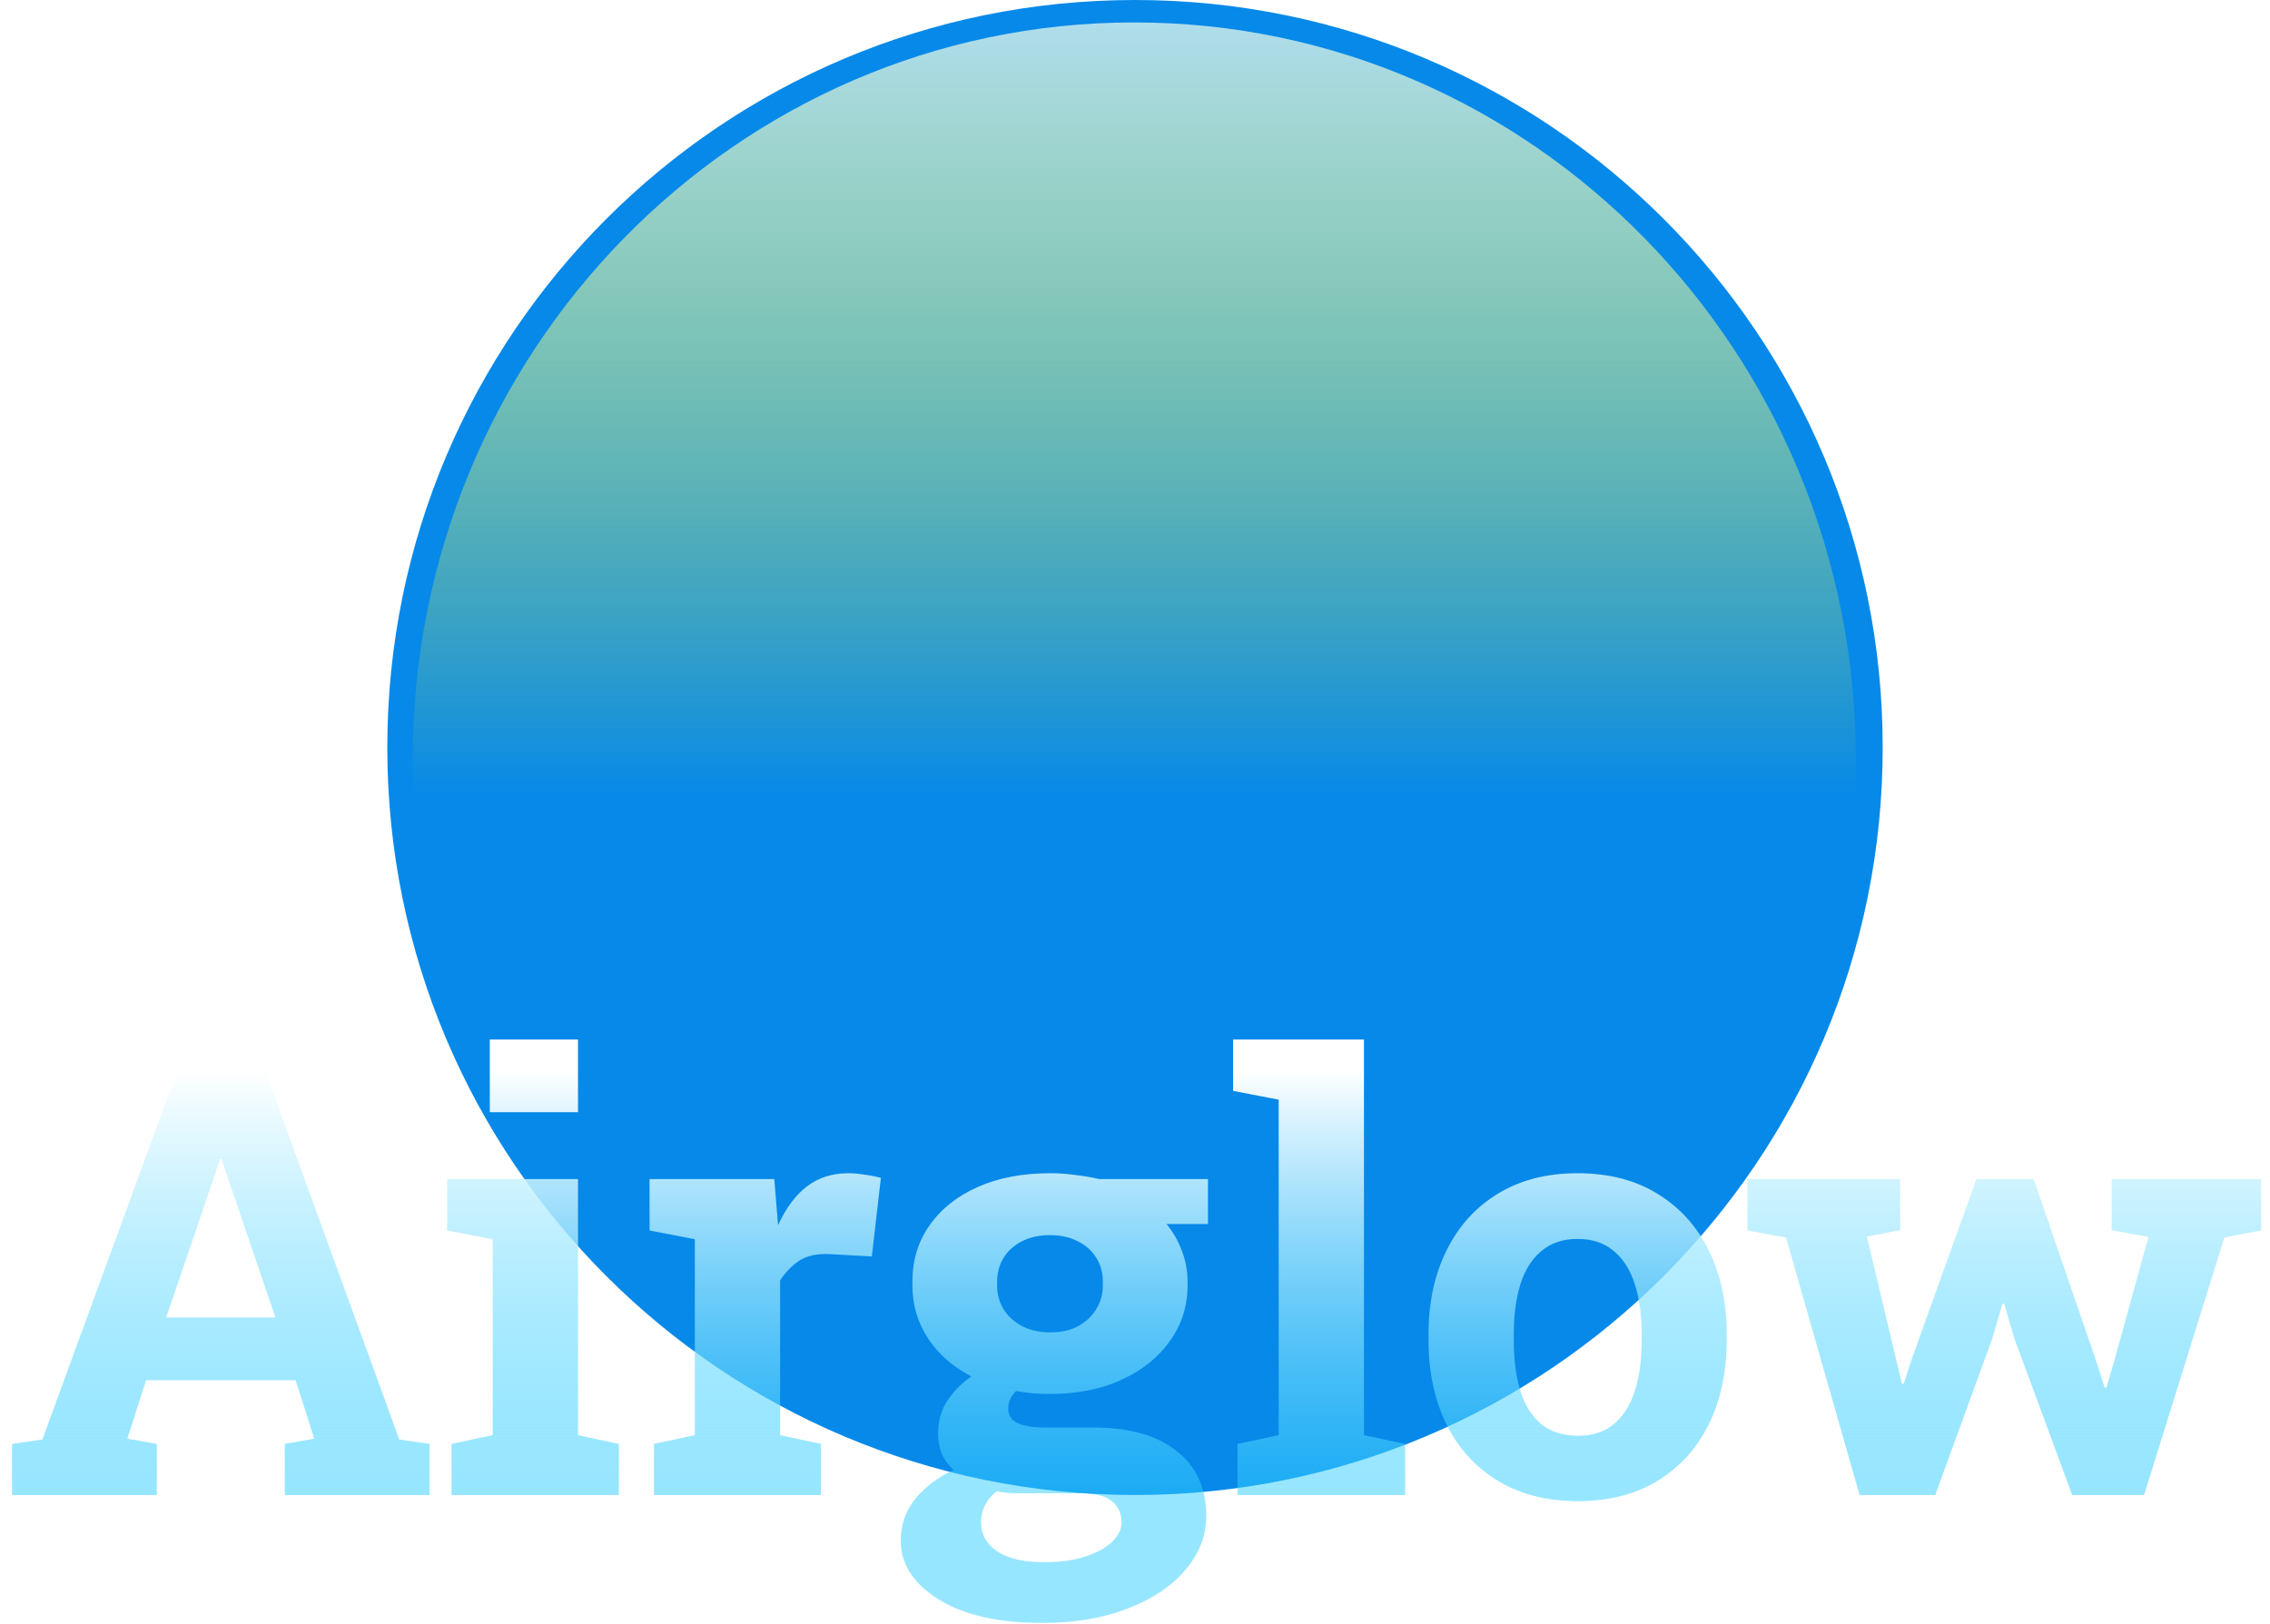
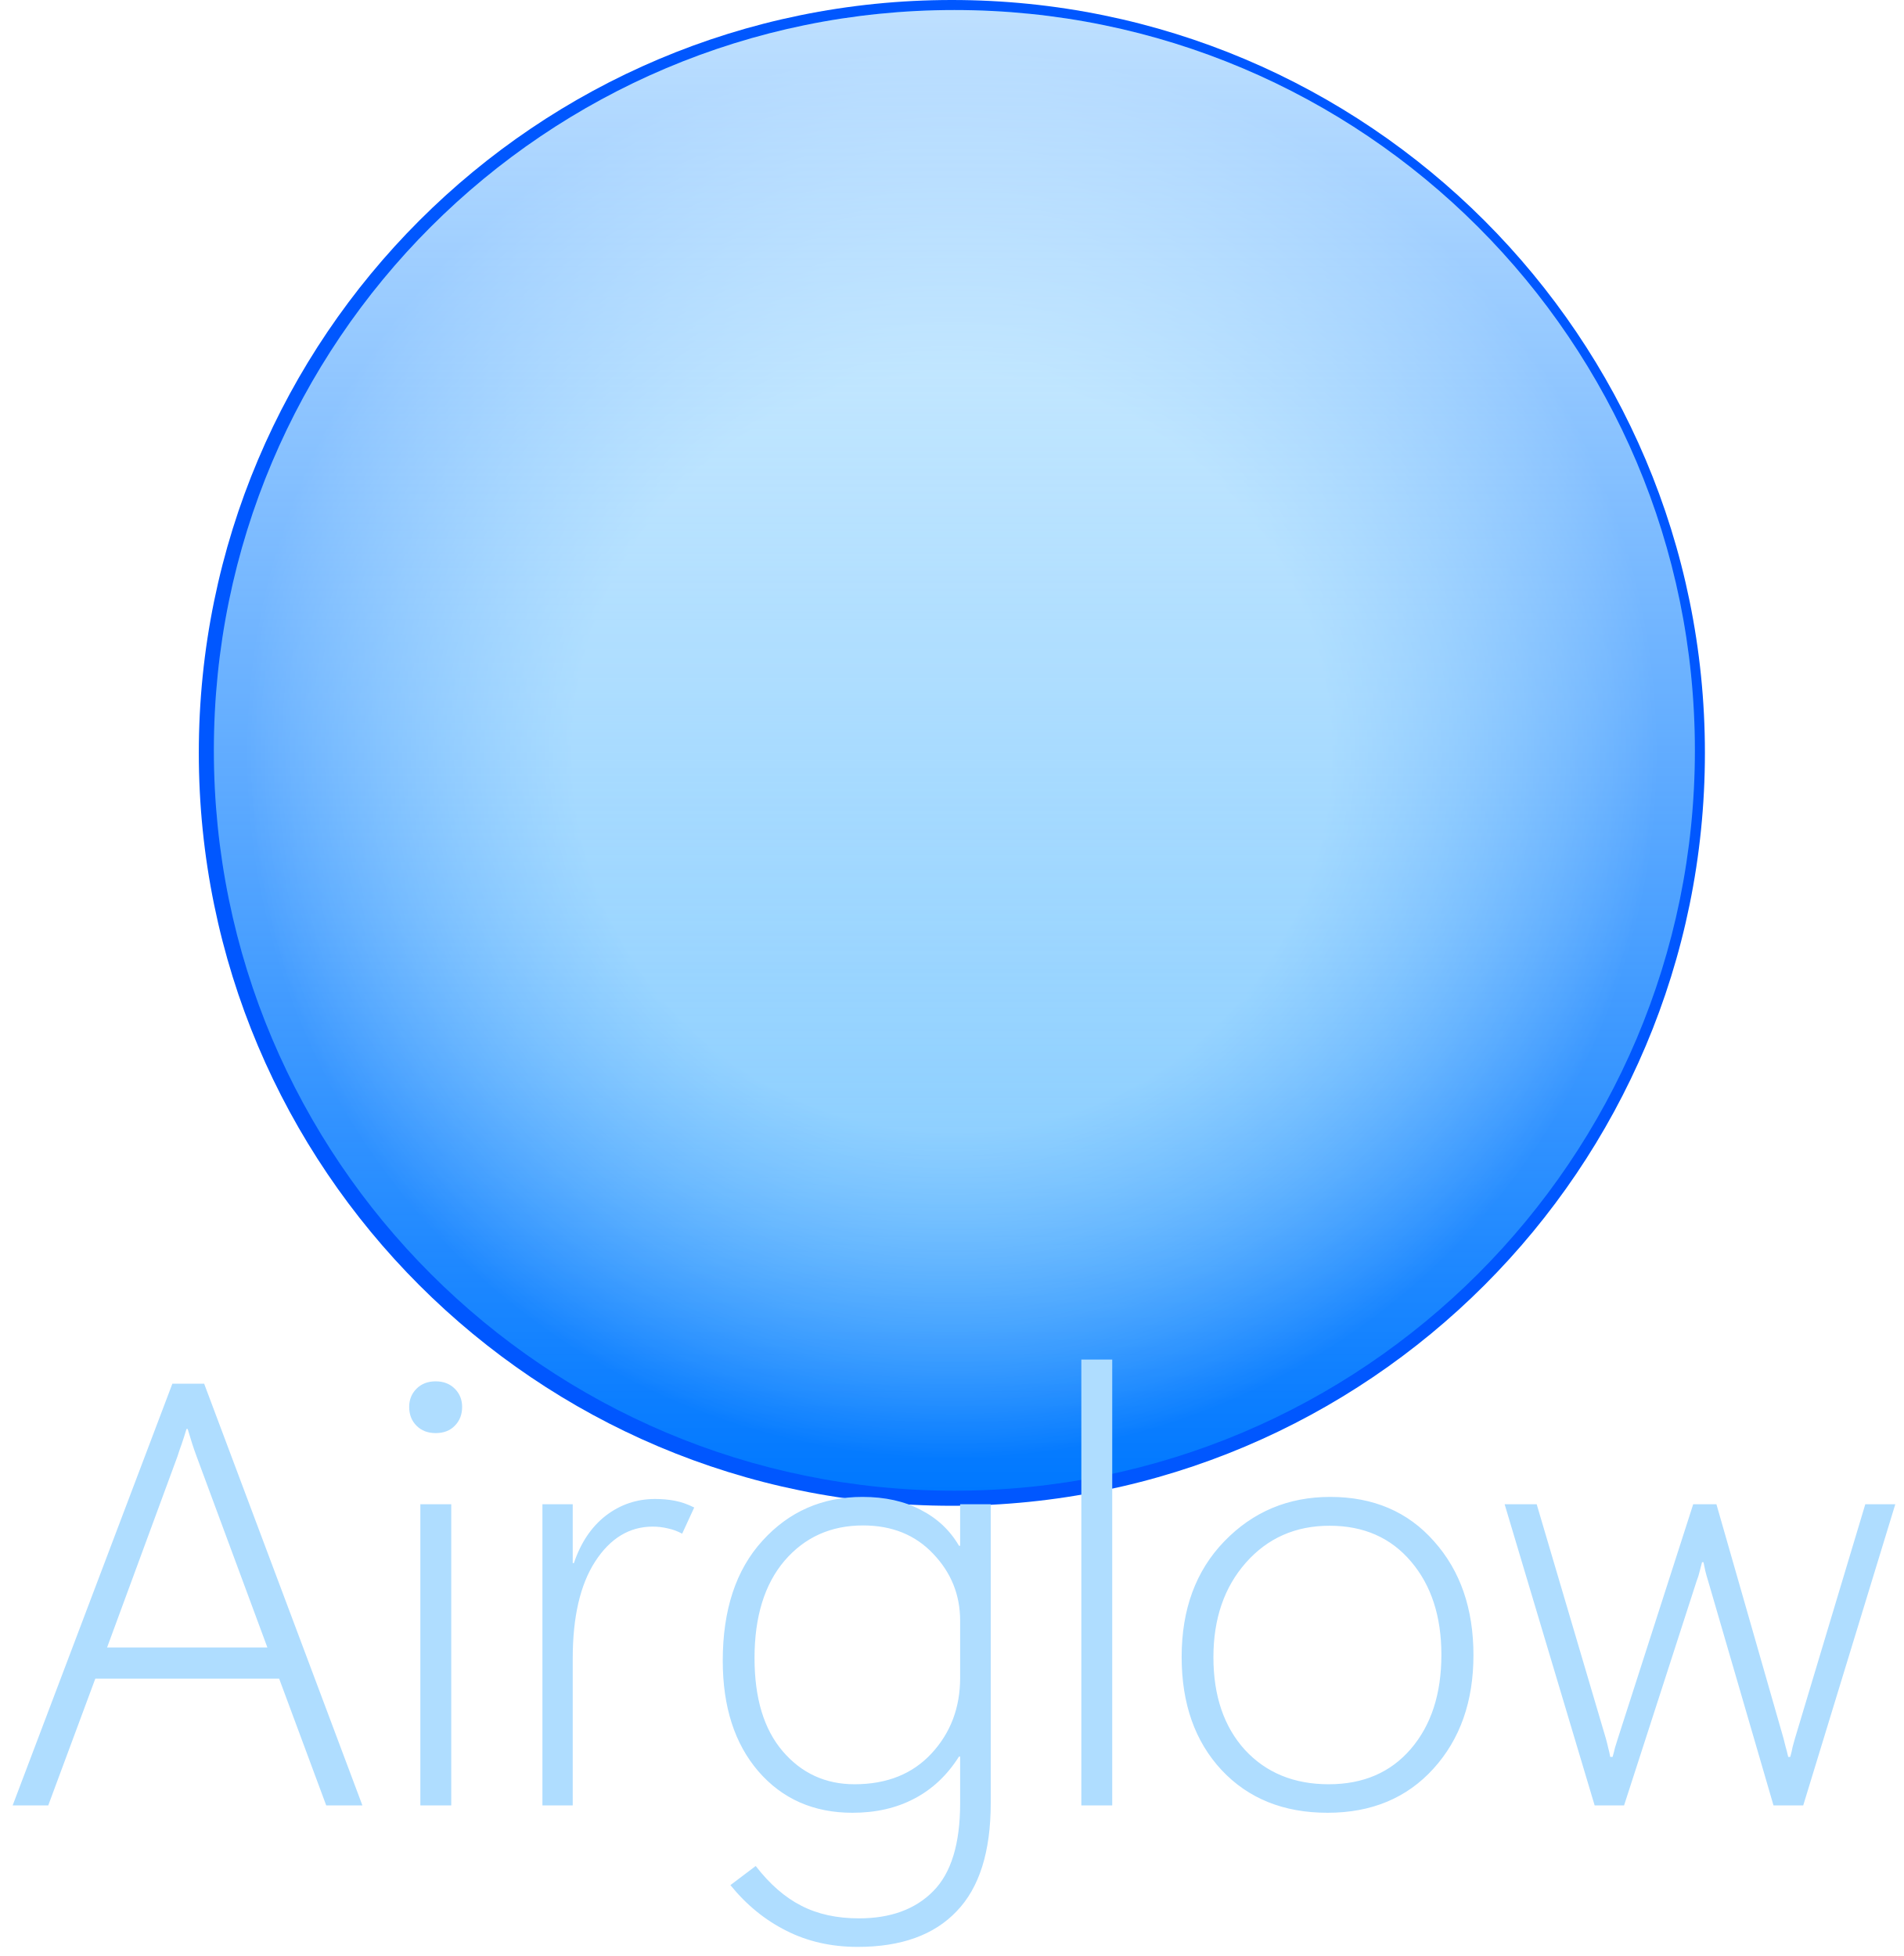
- <svg xmlns="http://www.w3.org/2000/svg" width="1518" height="1086" viewBox="0 0 1518 1086" fill="none">
-   <circle cx="759" cy="500" r="500" fill="#0689E9" />
-   <ellipse cx="758.5" cy="507.5" rx="482.5" ry="492.5" fill="url(#paint0_linear_7_49)" />
-   <path d="M8.008 1000V965.82L28.32 962.891L118.75 715.625H177.148L266.992 962.891L287.305 965.82V1000H190.43V965.82L210.156 962.305L197.656 923.242H97.656L85.156 962.305L104.883 965.82V1000H8.008ZM111.133 881.25H184.18L150.977 783.789L148.242 775.195H147.07L144.141 784.375L111.133 881.25ZM301.953 1000V965.82L329.492 959.961V828.906L299.023 823.047V788.672H386.523V959.961L413.867 965.82V1000H301.953ZM327.539 743.945V695.312H386.523V743.945H327.539ZM437.305 1000V965.82L464.648 959.961V828.906L434.375 823.047V788.672H517.773L519.922 814.844L520.312 819.531C525.521 808.073 531.966 799.414 539.648 793.555C547.331 787.695 556.51 784.766 567.188 784.766C570.573 784.766 574.284 785.091 578.32 785.742C582.357 786.263 585.938 786.979 589.062 787.891L583.008 840.43L554.688 838.867C546.615 838.477 540.039 839.844 534.961 842.969C530.013 846.094 525.586 850.586 521.68 856.445V959.961L549.023 965.82V1000H437.305ZM697.07 1085.55C667.513 1085.55 644.336 1080.27 627.539 1069.73C610.742 1059.18 602.344 1046.16 602.344 1030.66C602.344 1019.99 605.599 1010.61 612.109 1002.54C618.62 994.596 627.148 988.151 637.695 983.203C634.31 980.208 631.706 976.693 629.883 972.656C628.19 968.62 627.344 963.997 627.344 958.789C627.344 950.456 629.362 943.229 633.398 937.109C637.435 930.859 642.839 925.391 649.609 920.703C637.109 914.193 627.409 905.664 620.508 895.117C613.607 884.44 610.156 872.721 610.156 859.961V857.227C610.156 842.904 613.997 830.339 621.68 819.531C629.362 808.594 640.104 800.065 653.906 793.945C667.708 787.826 683.789 784.766 702.148 784.766C708.008 784.766 713.672 785.156 719.141 785.938C724.74 786.589 730.078 787.5 735.156 788.672H807.812V818.75H780.078C784.635 824.349 788.086 830.404 790.43 836.914C792.904 843.294 794.141 850.065 794.141 857.227V859.961C794.141 873.633 790.234 885.938 782.422 896.875C774.74 907.812 763.997 916.471 750.195 922.852C736.393 929.232 720.378 932.422 702.148 932.422C698.633 932.422 694.922 932.292 691.016 932.031C687.24 931.641 683.398 931.12 679.492 930.469C677.93 932.031 676.628 933.789 675.586 935.742C674.674 937.695 674.219 939.909 674.219 942.383C674.219 946.81 676.367 950 680.664 951.953C684.961 953.906 691.016 954.883 698.828 954.883H731.25C755.078 954.883 773.568 960.091 786.719 970.508C800 980.794 806.641 995.247 806.641 1013.87C806.641 1027.15 802.018 1039.19 792.773 1050C783.659 1060.81 770.898 1069.4 754.492 1075.78C738.086 1082.29 718.945 1085.55 697.07 1085.55ZM698.242 1044.92C709.18 1044.92 718.49 1043.62 726.172 1041.02C733.984 1038.41 739.909 1035.09 743.945 1031.05C747.982 1027.02 750 1022.72 750 1018.16C750 1012.3 747.852 1007.62 743.555 1004.1C739.258 1000.59 732.227 998.828 722.461 998.828H683.398C680.273 998.828 677.279 998.763 674.414 998.633C671.68 998.372 669.076 997.982 666.602 997.461C664.518 999.023 662.63 1000.91 660.938 1003.12C659.375 1005.34 658.138 1007.75 657.227 1010.35C656.445 1012.96 656.055 1015.69 656.055 1018.55C656.055 1026.24 659.57 1032.55 666.602 1037.5C673.763 1042.45 684.31 1044.92 698.242 1044.92ZM702.344 891.211C709.505 891.211 715.69 889.844 720.898 887.109C726.107 884.245 730.143 880.469 733.008 875.781C736.003 870.964 737.5 865.69 737.5 859.961V857.227C737.5 851.237 736.003 845.898 733.008 841.211C730.143 836.523 726.042 832.878 720.703 830.273C715.495 827.539 709.31 826.172 702.148 826.172C694.987 826.172 688.737 827.539 683.398 830.273C678.06 833.008 673.958 836.719 671.094 841.406C668.229 846.094 666.797 851.367 666.797 857.227V859.961C666.797 865.69 668.229 870.964 671.094 875.781C674.089 880.469 678.255 884.245 683.594 887.109C688.932 889.844 695.182 891.211 702.344 891.211ZM827.539 1000V965.82L855.078 959.961V735.547L824.609 729.688V695.312H912.109V959.961L939.648 965.82V1000H827.539ZM1055.27 1004.1C1034.44 1004.1 1016.54 999.544 1001.56 990.43C986.589 981.315 975.13 968.685 967.188 952.539C959.245 936.263 955.273 917.578 955.273 896.484V892.383C955.273 871.419 959.245 852.865 967.188 836.719C975.13 820.443 986.523 807.747 1001.37 798.633C1016.34 789.388 1034.18 784.766 1054.88 784.766C1075.85 784.766 1093.75 789.388 1108.59 798.633C1123.44 807.747 1134.83 820.378 1142.77 836.523C1150.72 852.669 1154.69 871.289 1154.69 892.383V896.484C1154.69 917.578 1150.72 936.263 1142.77 952.539C1134.83 968.685 1123.44 981.315 1108.59 990.43C1093.75 999.544 1075.98 1004.1 1055.27 1004.1ZM1055.27 960.352C1065.17 960.352 1073.24 957.682 1079.49 952.344C1085.74 947.005 1090.36 939.583 1093.36 930.078C1096.35 920.443 1097.85 909.245 1097.85 896.484V892.383C1097.85 879.883 1096.35 868.88 1093.36 859.375C1090.36 849.74 1085.68 842.253 1079.3 836.914C1073.05 831.445 1064.91 828.711 1054.88 828.711C1045.12 828.711 1037.04 831.445 1030.66 836.914C1024.28 842.253 1019.6 849.74 1016.6 859.375C1013.74 868.88 1012.3 879.883 1012.3 892.383V896.484C1012.3 909.245 1013.74 920.443 1016.6 930.078C1019.6 939.714 1024.28 947.201 1030.66 952.539C1037.04 957.747 1045.25 960.352 1055.27 960.352ZM1243.55 1000L1194.34 827.734L1168.55 823.047V788.672H1270.7V822.852L1248.44 827.148L1267.97 909.375L1271.88 925.586H1273.05L1278.32 909.375L1321.68 788.672H1359.96L1401.95 910.938L1407.42 928.125H1408.59L1413.67 910.938L1436.72 827.344L1412.11 822.852V788.672H1512.11V823.047L1487.5 827.734L1433.79 1000H1385.74L1347.07 895.312L1340.23 872.07H1339.06L1332.23 895.508L1294.14 1000H1243.55Z" fill="url(#paint1_linear_7_49)" />
+ <svg xmlns="http://www.w3.org/2000/svg" width="1264" height="1299" viewBox="0 0 1264 1299" fill="none">
+   <circle cx="632" cy="500" r="500" fill="url(#paint0_radial_71_23)" />
+   <circle cx="633.667" cy="498.333" r="491.667" fill="#0094FF" fill-opacity="0.54" />
+   <circle cx="633.667" cy="498.333" r="491.667" fill="url(#paint1_linear_71_23)" />
+   <path d="M8.398 1199L114.453 918.922H135.547L240.625 1199H216.602L185.352 1114.82H63.281L32.031 1199H8.398ZM71.094 1094.12H177.539L130.664 967.555C129.362 964.039 128.32 961.044 127.539 958.57C126.758 955.966 125.781 952.776 124.609 949H123.828C122.656 952.906 121.615 956.161 120.703 958.766C119.792 961.24 118.815 964.104 117.773 967.359L71.094 1094.12ZM289.258 951.734C284.049 951.734 279.818 950.107 276.562 946.852C273.307 943.596 271.68 939.43 271.68 934.352C271.68 929.534 273.307 925.497 276.562 922.242C279.818 918.987 284.049 917.359 289.258 917.359C294.466 917.359 298.698 918.987 301.953 922.242C305.208 925.497 306.836 929.534 306.836 934.352C306.836 939.43 305.208 943.596 301.953 946.852C298.828 950.107 294.596 951.734 289.258 951.734ZM299.609 1199H279.102V999H299.609V1199ZM452.93 1018.53C449.805 1016.84 446.615 1015.67 443.359 1015.02C440.104 1014.23 436.784 1013.84 433.398 1013.84C417.904 1013.84 405.143 1021.59 395.117 1037.09C385.221 1052.45 380.273 1073.87 380.273 1101.34V1199H360.156V999H380.273V1038.06H381.055C385.612 1024.52 392.643 1014.04 402.148 1006.62C411.784 999.195 422.721 995.484 434.961 995.484C439.648 995.484 444.01 995.875 448.047 996.656C452.214 997.438 456.51 998.935 460.938 1001.15L452.93 1018.53ZM657.812 1197.44C657.812 1229.73 650.26 1253.69 635.156 1269.31C620.182 1285.07 598.307 1292.95 569.531 1292.95C551.953 1292.95 536.133 1289.36 522.07 1282.2C508.008 1275.17 495.638 1265.08 484.961 1251.93L501.758 1239.23C511.133 1251.34 521.224 1260.13 532.031 1265.6C542.839 1271.2 555.599 1274 570.312 1274C591.276 1274 607.682 1268.01 619.531 1256.03C631.51 1244.05 637.5 1224.52 637.5 1197.44V1166.58H636.719C628.906 1178.95 619.01 1188.26 607.031 1194.51C595.182 1200.76 581.51 1203.88 566.016 1203.88C540.234 1203.88 519.401 1194.7 503.516 1176.34C487.76 1157.98 479.883 1133.51 479.883 1102.91C479.883 1069.05 488.672 1042.49 506.25 1023.22C523.828 1003.82 545.964 994.117 572.656 994.117C587.63 994.117 600.521 996.982 611.328 1002.71C622.266 1008.31 630.729 1016.25 636.719 1026.54H637.5V999H657.812V1197.44ZM637.5 1114.23V1076.34C637.5 1059.16 631.51 1044.31 619.531 1031.81C607.682 1019.31 592.188 1013.06 573.047 1013.06C551.693 1013.06 534.31 1020.88 520.898 1036.5C507.617 1052.12 500.977 1073.67 500.977 1101.15C500.977 1127.84 507.227 1148.48 519.727 1163.06C532.227 1177.65 548.112 1184.94 567.383 1184.94C588.867 1184.94 605.924 1178.1 618.555 1164.43C631.185 1150.76 637.5 1134.03 637.5 1114.23ZM717.969 1199V902.906H738.477V1199H717.969ZM881.445 1203.88C852.279 1203.88 828.841 1194.44 811.133 1175.56C793.424 1156.55 784.57 1131.49 784.57 1100.37C784.57 1068.73 794.01 1043.14 812.891 1023.61C831.901 1003.95 855.339 994.117 883.203 994.117C911.849 994.117 934.831 1003.95 952.148 1023.61C969.596 1043.14 978.32 1068.34 978.32 1099.2C978.32 1129.92 969.466 1155.05 951.758 1174.59C934.049 1194.12 910.612 1203.88 881.445 1203.88ZM882.227 1184.94C905.143 1184.94 923.307 1177.12 936.719 1161.5C950.26 1145.74 957.031 1124.91 957.031 1099C957.031 1073.48 950.326 1052.84 936.914 1037.09C923.503 1021.2 905.469 1013.26 882.812 1013.26C860.156 1013.26 841.602 1021.46 827.148 1037.87C812.826 1054.14 805.664 1075.04 805.664 1100.56C805.664 1126.21 812.63 1146.72 826.562 1162.09C840.625 1177.32 859.18 1184.94 882.227 1184.94ZM1258.4 999L1197.27 1199H1177.54L1134.38 1050.76C1133.33 1047.37 1132.62 1044.83 1132.23 1043.14C1131.84 1041.32 1131.45 1039.43 1131.05 1037.48H1130.08C1129.56 1039.69 1129.04 1041.71 1128.52 1043.53C1128.12 1045.35 1127.41 1047.63 1126.37 1050.37L1078.32 1199H1058.79L999.023 999H1020.31L1066.21 1154.47C1066.86 1156.81 1067.38 1158.9 1067.77 1160.72C1068.29 1162.54 1068.75 1164.56 1069.14 1166.77H1070.7C1071.35 1164.56 1071.88 1162.54 1072.27 1160.72C1072.79 1158.9 1073.44 1156.81 1074.22 1154.47L1124.22 999H1139.65L1184.18 1154.47C1184.7 1156.42 1185.16 1158.24 1185.55 1159.94C1186.07 1161.63 1186.65 1163.91 1187.3 1166.77H1188.67C1189.45 1163.91 1189.97 1161.7 1190.23 1160.13C1190.62 1158.57 1191.15 1156.68 1191.8 1154.47L1238.48 999H1258.4Z" fill="#AFDDFF" />
  <defs>
-     <linearGradient id="paint0_linear_7_49" x1="758.5" y1="15" x2="758.5" y2="1000" gradientUnits="userSpaceOnUse">
-       <stop stop-color="#AFDDEC" />
-       <stop offset="0.526" stop-color="#FAFF1A" stop-opacity="0" />
-     </linearGradient>
-     <linearGradient id="paint1_linear_7_49" x1="759" y1="716" x2="759" y2="1000" gradientUnits="userSpaceOnUse">
-       <stop stop-color="white" />
-       <stop offset="1" stop-color="#30CDFF" stop-opacity="0.5" />
+     <radialGradient id="paint0_radial_71_23" cx="0" cy="0" r="1" gradientUnits="userSpaceOnUse" gradientTransform="translate(632 500) rotate(90) scale(500)">
+       <stop offset="0.5" stop-color="white" stop-opacity="0.7" />
+       <stop offset="0.937" stop-color="#0057FF" />
+     </radialGradient>
+     <linearGradient id="paint1_linear_71_23" x1="633.667" y1="6.667" x2="633.667" y2="990" gradientUnits="userSpaceOnUse">
+       <stop stop-color="#F0FBFF" stop-opacity="0.79" />
+       <stop offset="1" stop-color="white" stop-opacity="0" />
    </linearGradient>
  </defs>
</svg>
